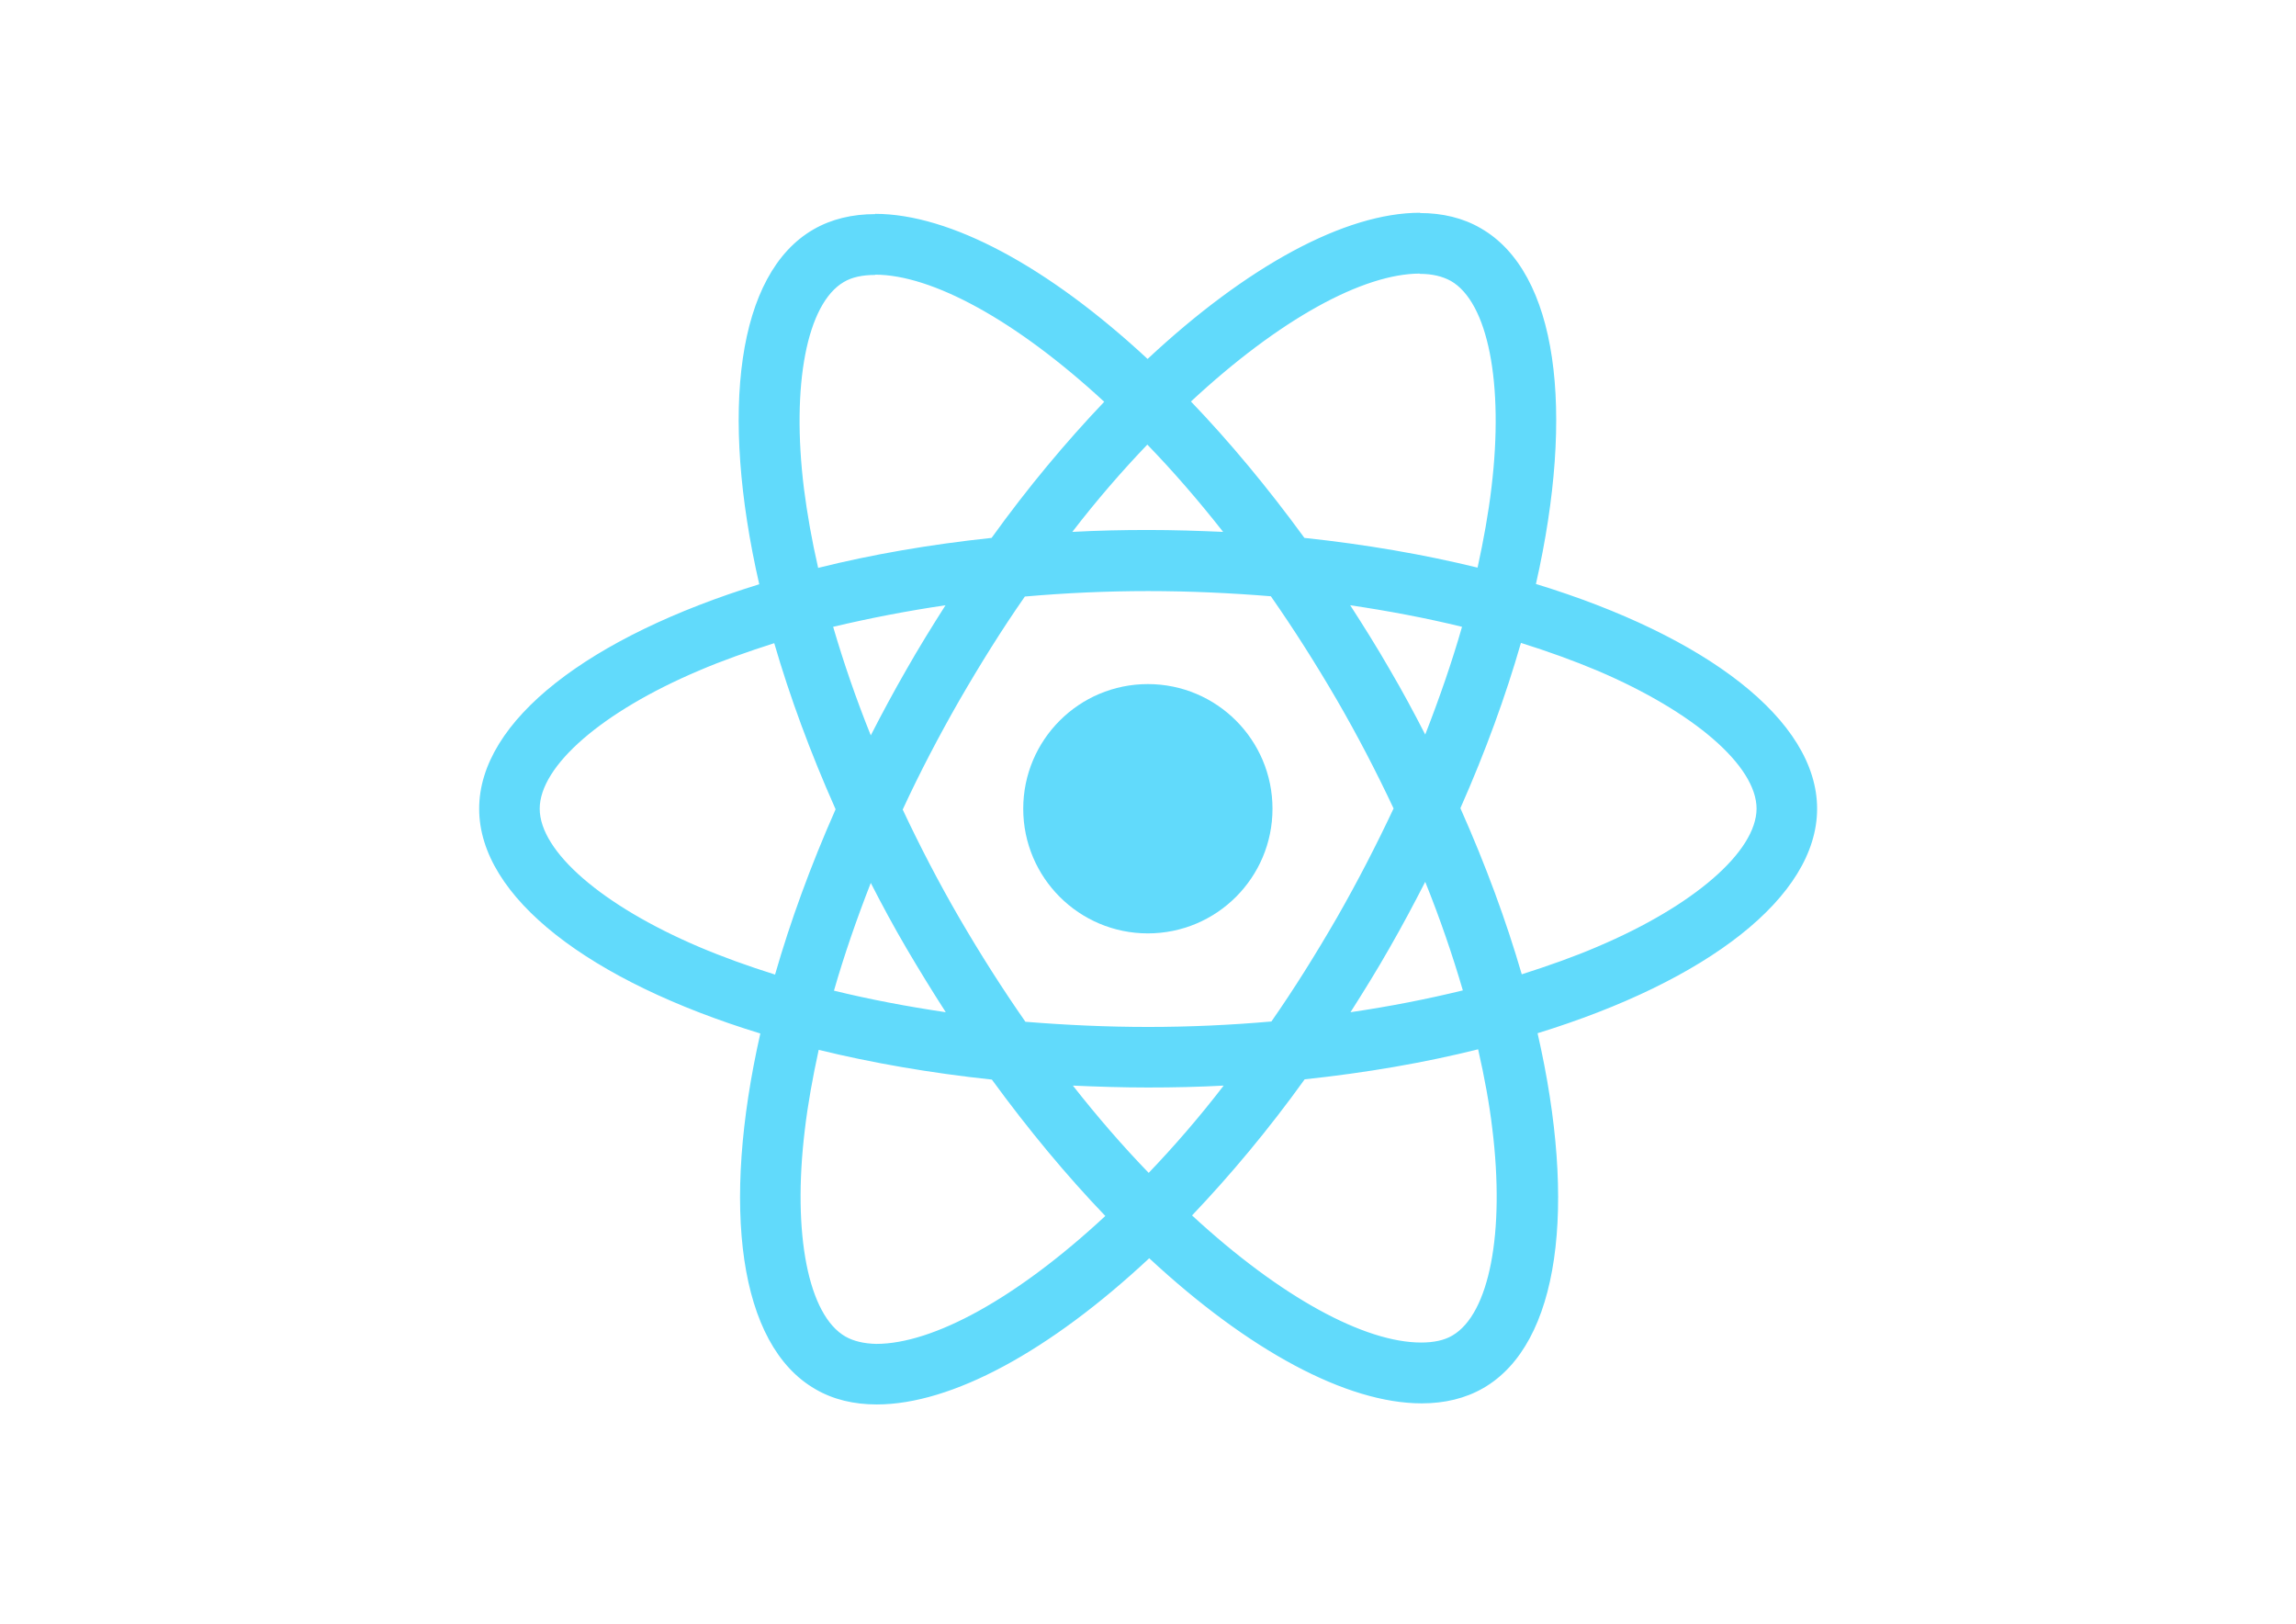
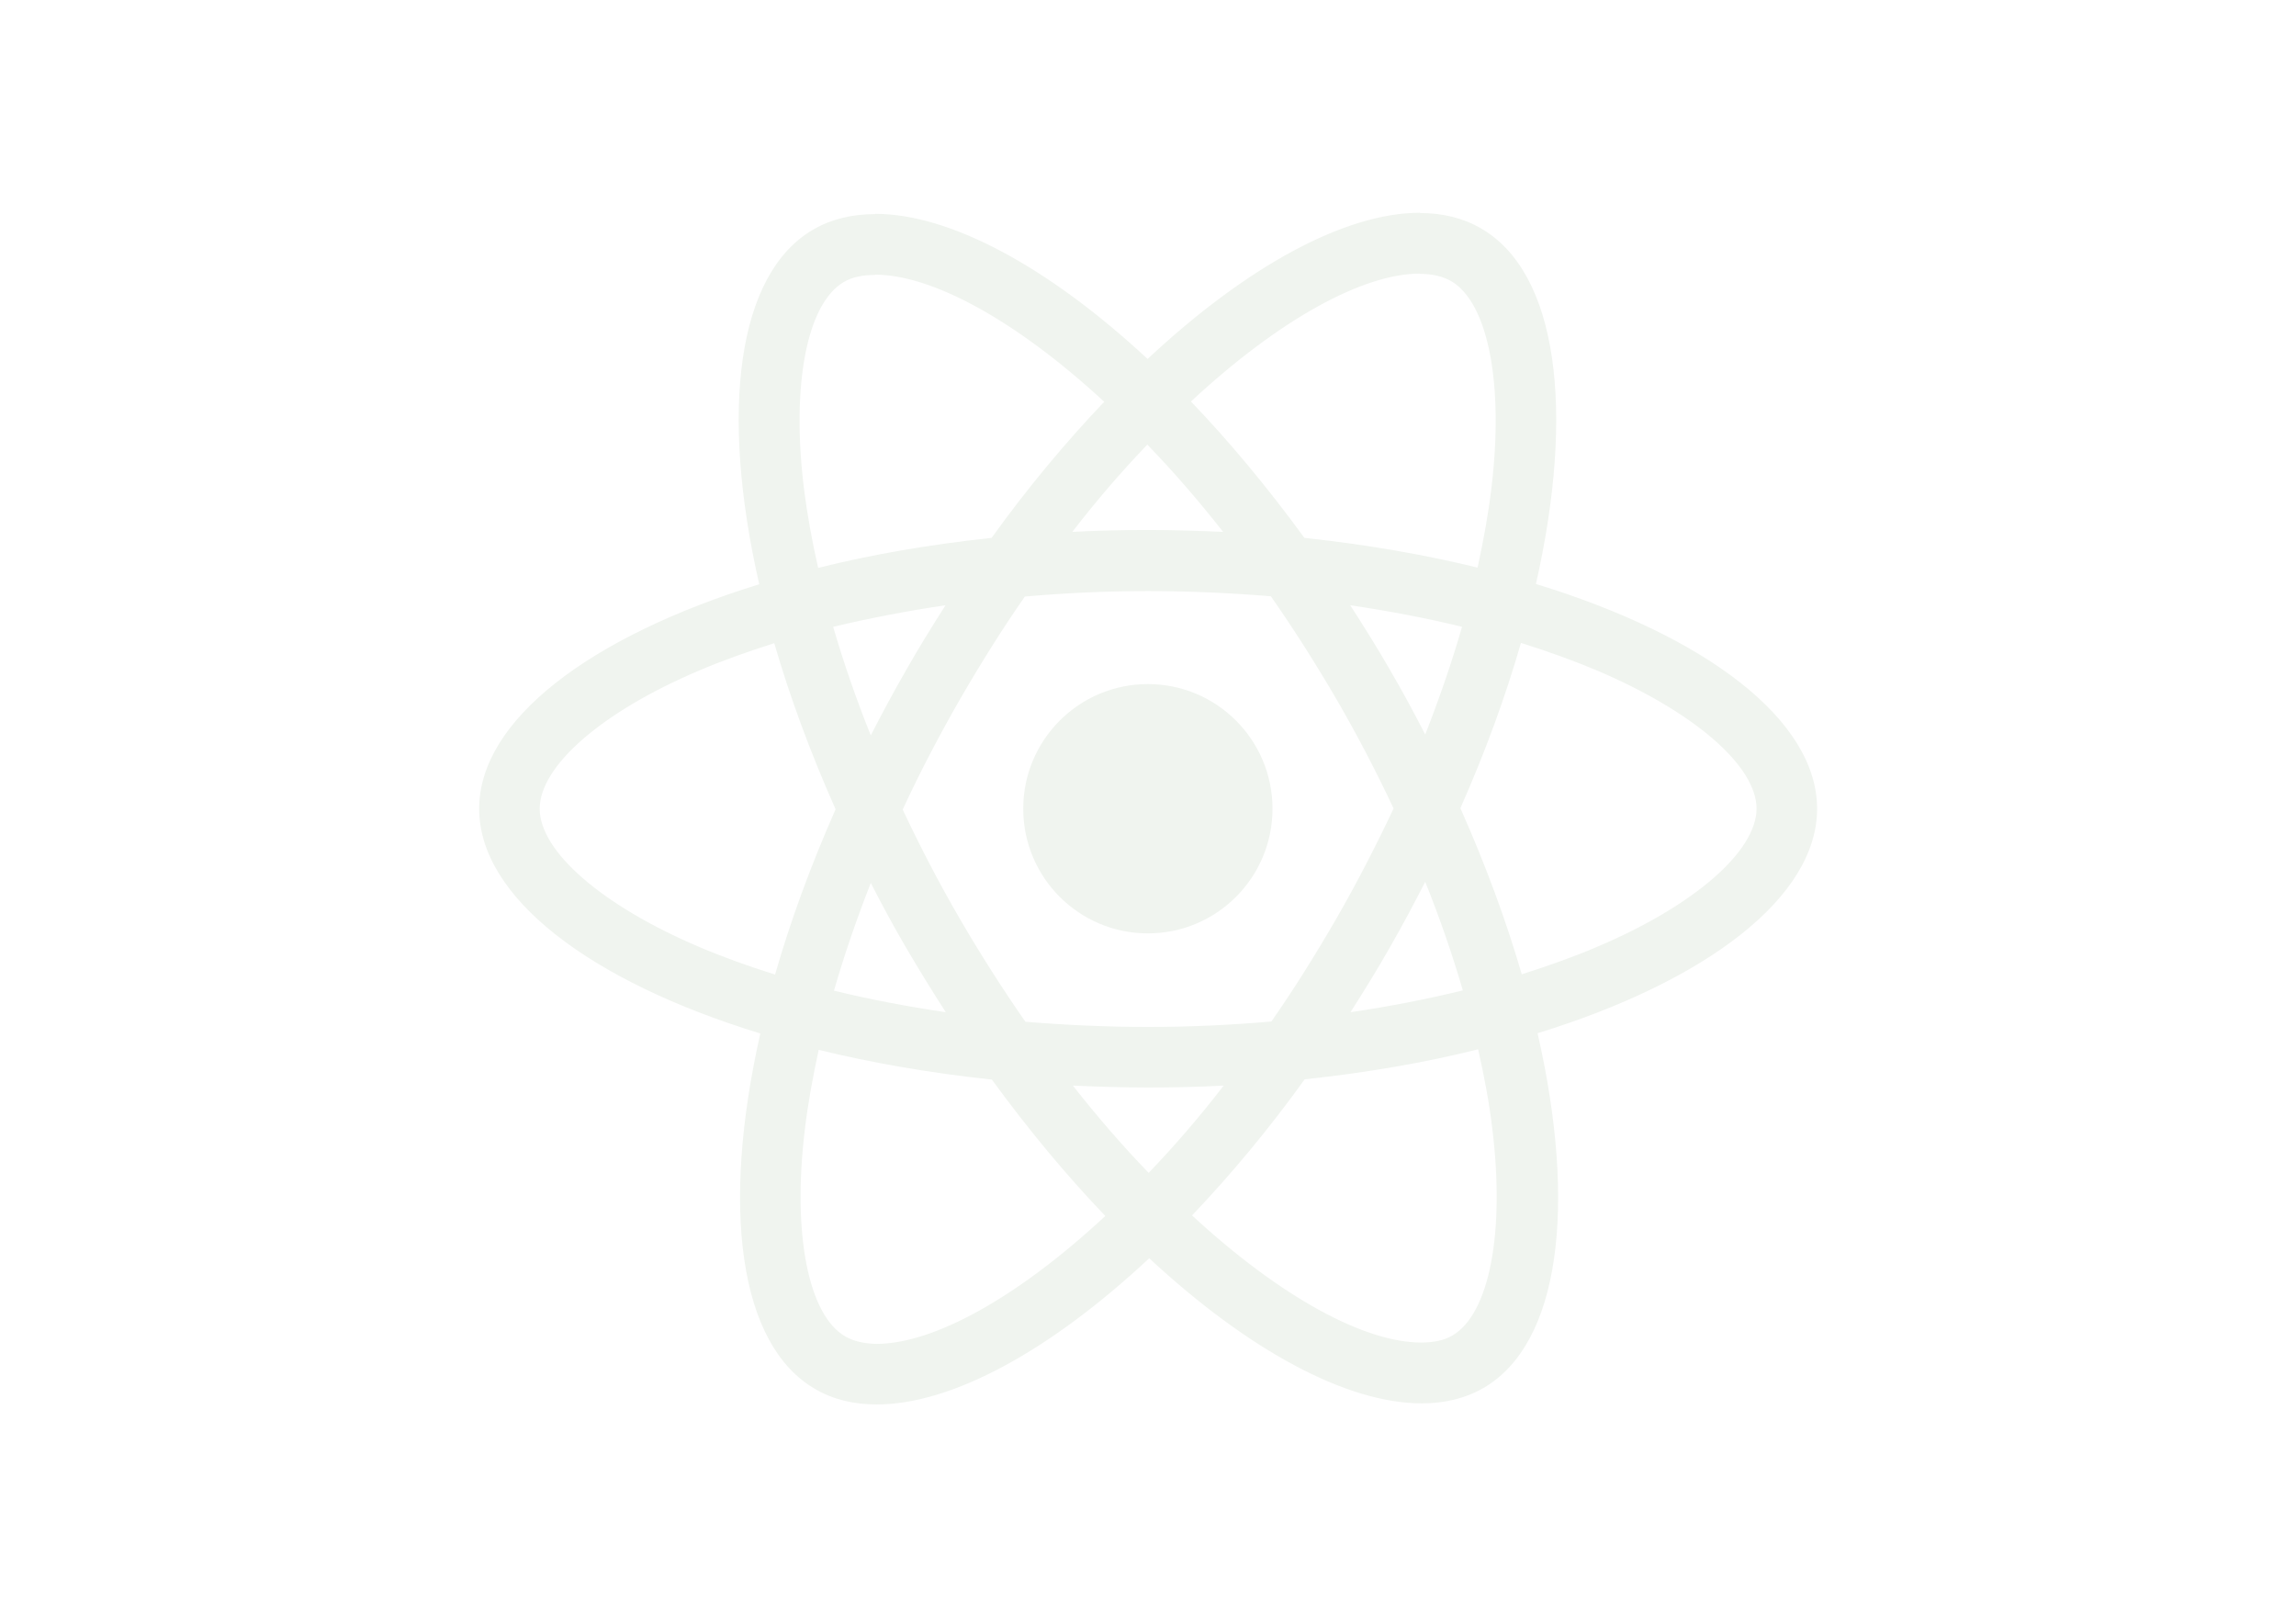
<svg xmlns="http://www.w3.org/2000/svg" viewBox="0 0 841.9 595.3">
-   <g fill="#61DAFB">
+   <g fill="#F0F4EF">
    <path d="M666.3 296.5c0-32.5-40.7-63.3-103.1-82.4 14.4-63.6 8-114.2-20.2-130.4-6.5-3.8-14.1-5.6-22.4-5.6v22.3c4.6 0 8.3.9 11.4 2.6 13.6 7.8 19.5 37.5 14.9 75.7-1.1 9.4-2.9 19.3-5.1 29.4-19.6-4.8-41-8.5-63.5-10.9-13.5-18.5-27.5-35.3-41.6-50 32.6-30.3 63.2-46.9 84-46.9V78c-27.5 0-63.5 19.6-99.9 53.6-36.4-33.8-72.4-53.2-99.9-53.2v22.3c20.7 0 51.4 16.5 84 46.6-14 14.7-28 31.4-41.3 49.9-22.6 2.4-44 6.1-63.6 11-2.3-10-4-19.7-5.2-29-4.7-38.2 1.1-67.9 14.6-75.8 3-1.8 6.9-2.6 11.5-2.6V78.5c-8.4 0-16 1.8-22.6 5.6-28.1 16.2-34.4 66.7-19.9 130.1-62.2 19.2-102.7 49.9-102.7 82.3 0 32.5 40.7 63.3 103.1 82.4-14.4 63.6-8 114.2 20.2 130.4 6.5 3.8 14.1 5.6 22.5 5.6 27.5 0 63.5-19.6 99.9-53.6 36.4 33.8 72.4 53.2 99.9 53.2 8.4 0 16-1.8 22.6-5.6 28.1-16.2 34.4-66.7 19.9-130.1 62-19.1 102.5-49.9 102.5-82.3zm-130.2-66.7c-3.7 12.9-8.3 26.2-13.5 39.5-4.1-8-8.4-16-13.1-24-4.6-8-9.5-15.8-14.4-23.4 14.2 2.1 27.9 4.7 41 7.9zm-45.8 106.5c-7.8 13.5-15.8 26.3-24.1 38.2-14.9 1.3-30 2-45.2 2-15.1 0-30.2-.7-45-1.9-8.3-11.9-16.4-24.6-24.2-38-7.6-13.1-14.5-26.4-20.8-39.8 6.2-13.4 13.2-26.8 20.7-39.9 7.8-13.5 15.8-26.3 24.1-38.2 14.9-1.3 30-2 45.2-2 15.1 0 30.2.7 45 1.9 8.3 11.9 16.4 24.6 24.2 38 7.6 13.1 14.5 26.4 20.8 39.8-6.3 13.4-13.2 26.8-20.7 39.9zm32.3-13c5.4 13.4 10 26.8 13.8 39.8-13.1 3.2-26.9 5.9-41.2 8 4.9-7.7 9.8-15.6 14.4-23.7 4.6-8 8.9-16.1 13-24.1zM421.2 430c-9.3-9.6-18.6-20.3-27.8-32 9 .4 18.2.7 27.5.7 9.4 0 18.7-.2 27.8-.7-9 11.7-18.3 22.4-27.5 32zm-74.4-58.9c-14.2-2.1-27.9-4.7-41-7.9 3.7-12.9 8.3-26.2 13.5-39.5 4.1 8 8.4 16 13.1 24 4.7 8 9.5 15.8 14.4 23.4zM420.7 163c9.3 9.6 18.6 20.3 27.8 32-9-.4-18.2-.7-27.5-.7-9.4 0-18.7.2-27.8.7 9-11.7 18.3-22.4 27.5-32zm-74 58.9c-4.9 7.7-9.8 15.6-14.4 23.7-4.6 8-8.9 16-13 24-5.4-13.4-10-26.8-13.8-39.8 13.1-3.1 26.9-5.8 41.2-7.9zm-90.5 125.2c-35.4-15.1-58.3-34.9-58.3-50.6 0-15.7 22.9-35.6 58.3-50.6 8.6-3.7 18-7 27.7-10.1 5.7 19.6 13.2 40 22.5 60.9-9.2 20.8-16.6 41.1-22.2 60.6-9.9-3.1-19.3-6.5-28-10.2zM310 490c-13.6-7.8-19.5-37.5-14.9-75.7 1.1-9.4 2.9-19.3 5.1-29.4 19.6 4.8 41 8.5 63.5 10.9 13.5 18.5 27.5 35.3 41.6 50-32.6 30.3-63.2 46.9-84 46.9-4.5-.1-8.3-1-11.3-2.7zm237.2-76.2c4.7 38.2-1.1 67.9-14.6 75.8-3 1.8-6.9 2.6-11.5 2.6-20.7 0-51.4-16.5-84-46.6 14-14.7 28-31.4 41.3-49.9 22.6-2.4 44-6.1 63.6-11 2.3 10.1 4.1 19.8 5.2 29.1zm38.5-66.7c-8.6 3.7-18 7-27.7 10.1-5.7-19.6-13.2-40-22.5-60.9 9.2-20.8 16.6-41.1 22.2-60.6 9.9 3.1 19.3 6.5 28.1 10.2 35.4 15.1 58.3 34.9 58.3 50.6-.1 15.7-23 35.6-58.4 50.6zM320.8 78.4z" />
    <circle cx="420.9" cy="296.5" r="45.7" />
    <path d="M520.5 78.1z" />
  </g>
</svg>
